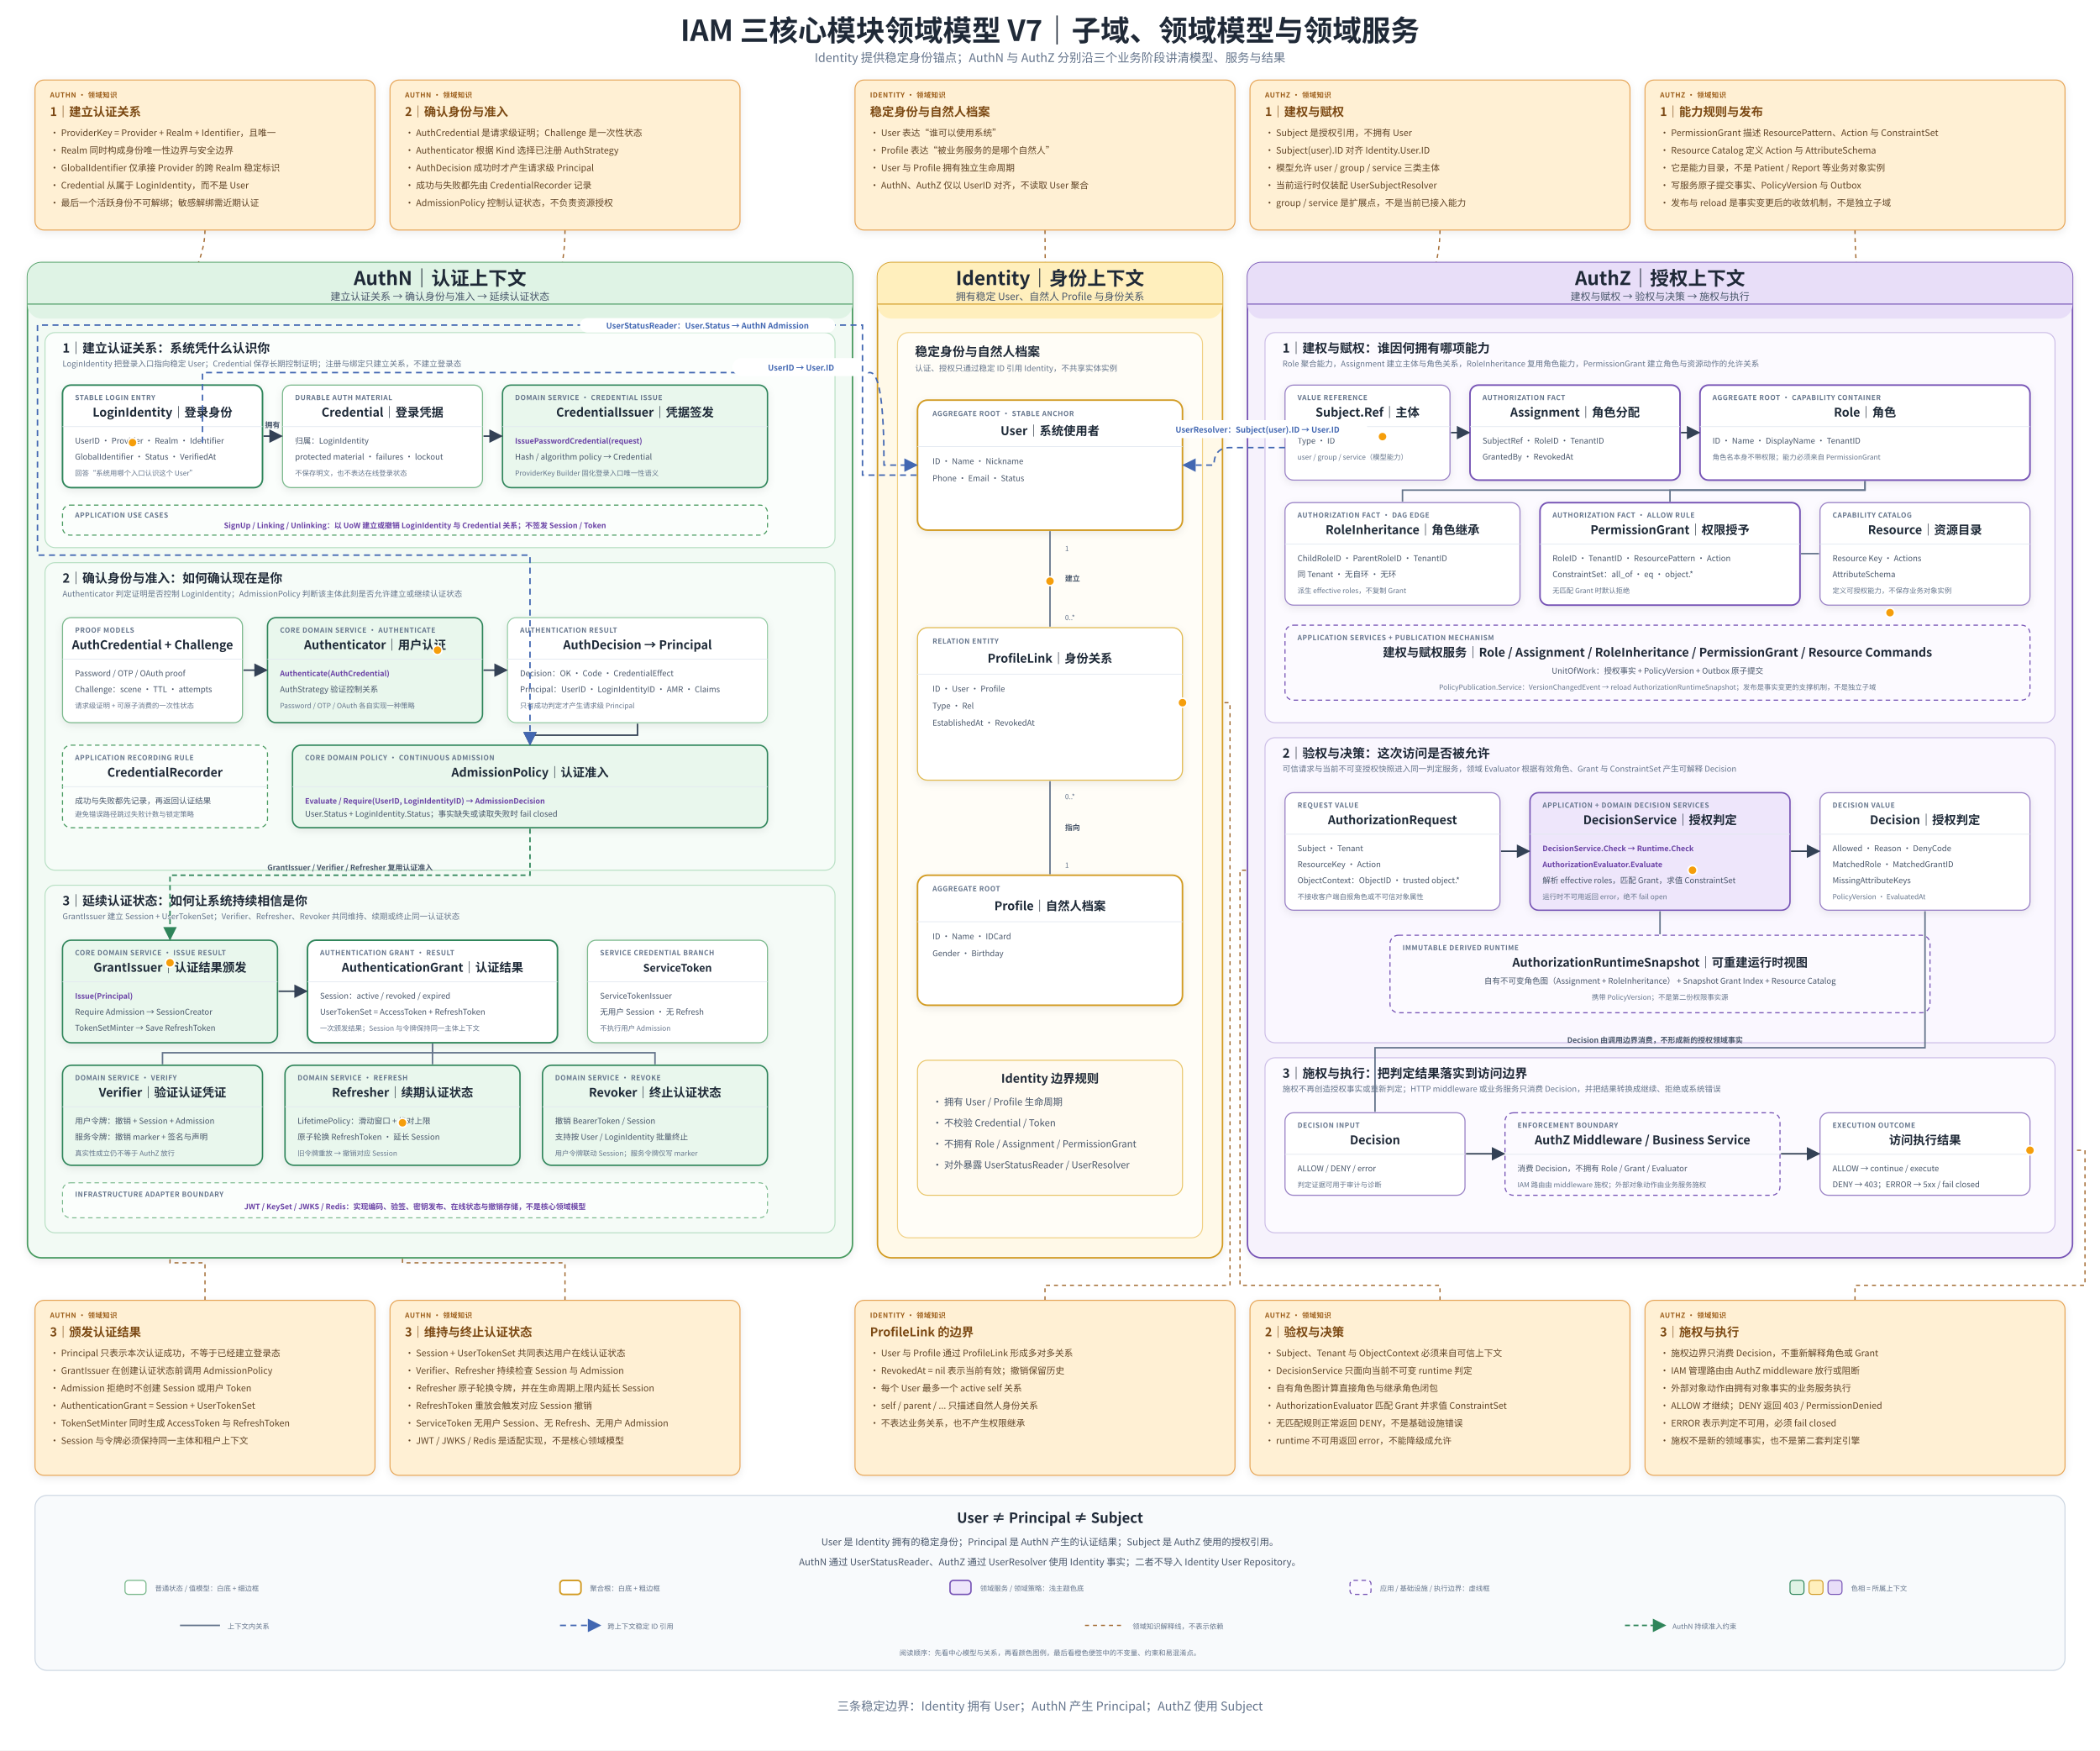
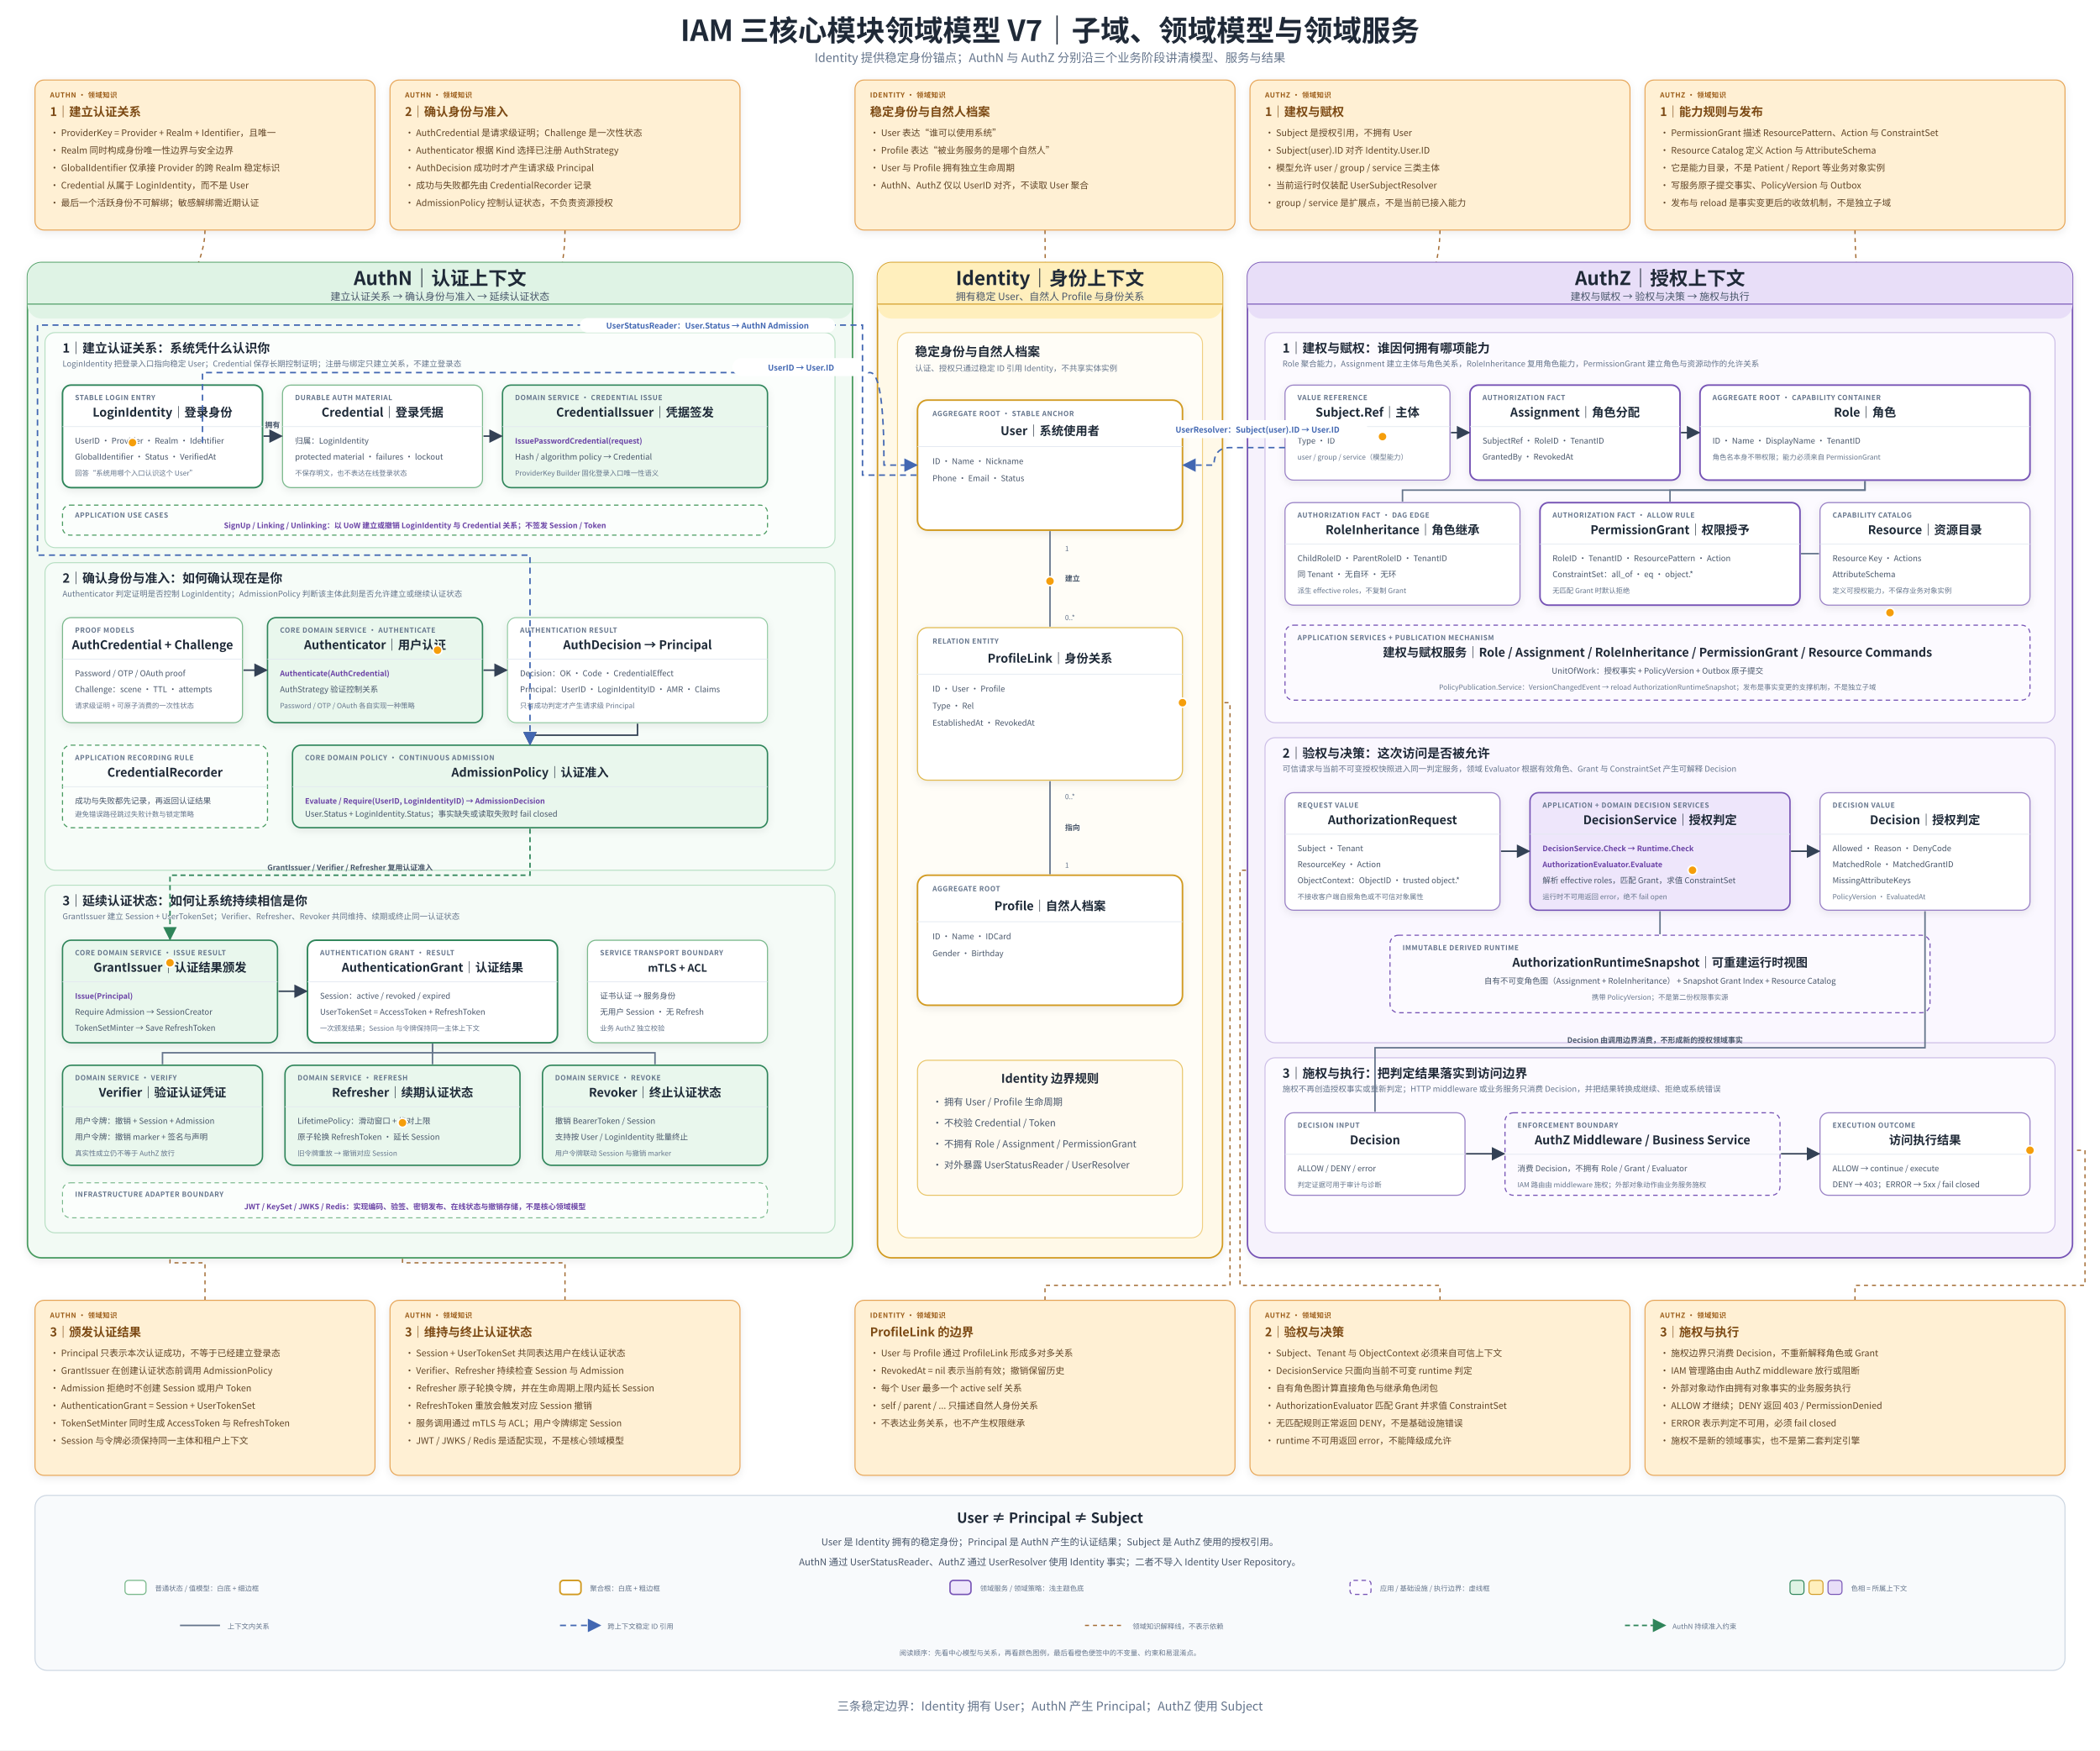
<svg xmlns="http://www.w3.org/2000/svg" width="4200" height="3500" viewBox="0 0 4200 3500" role="img" aria-labelledby="title desc">
  <defs>
    <filter id="shadow" x="-20%" y="-20%" width="140%" height="140%">
      <feDropShadow dx="0" dy="5" stdDeviation="8" flood-color="#0f172a" flood-opacity="0.08" />
    </filter>
    <marker id="arrow" viewBox="0 0 10 10" refX="9" refY="5" markerWidth="9" markerHeight="9" orient="auto-start-reverse">
      <path d="M0 0 L10 5 L0 10 Z" fill="#334155" />
    </marker>
    <marker id="arrowBlue" viewBox="0 0 10 10" refX="9" refY="5" markerWidth="9" markerHeight="9" orient="auto-start-reverse">
      <path d="M0 0 L10 5 L0 10 Z" fill="#4267b2" />
    </marker>
    <marker id="arrowGreen" viewBox="0 0 10 10" refX="9" refY="5" markerWidth="9" markerHeight="9" orient="auto-start-reverse">
      <path d="M0 0 L10 5 L0 10 Z" fill="#2f855a" />
    </marker>
    <marker id="arrowPurple" viewBox="0 0 10 10" refX="9" refY="5" markerWidth="9" markerHeight="9" orient="auto-start-reverse">
      <path d="M0 0 L10 5 L0 10 Z" fill="#7653b5" />
    </marker>
    <style>
      text { font-family: "PingFang SC", "Noto Sans CJK SC", "Microsoft YaHei", Arial, sans-serif; fill: #1f2937; }
      .title { font-size: 58px; font-weight: 700; }
      .subtitle { font-size: 24px; fill: #64748b; }
      .context-title { font-size: 38px; font-weight: 700; }
      .context-sub { font-size: 20px; fill: #475569; }
      .section-title { font-size: 25px; font-weight: 700; }
      .section-desc { font-size: 16px; fill: #64748b; }
      .stereotype { font-size: 14px; font-weight: 700; letter-spacing: 0.8px; fill: #64748b; }
      .model { font-size: 24px; font-weight: 700; }
      .field { font-size: 16px; fill: #475569; }
      .operation { font-size: 15px; font-weight: 600; fill: #6941a5; }
      .small { font-size: 14px; fill: #64748b; }
      .tip { font-size: 14px; font-weight: 600; fill: #475569; }
      .knowledge-title { font-size: 24px; font-weight: 700; fill: #7c4a12; }
      .knowledge-text { font-size: 18px; fill: #5f4325; }
      .knowledge-tag { font-size: 14px; font-weight: 700; letter-spacing: 0.8px; fill: #9a5b17; }
      .knowledge-line { fill: none; stroke: #a36b32; stroke-width: 2.5; stroke-dasharray: 8 8; }
      .knowledge-anchor { fill: #f59e0b; stroke: #ffffff; stroke-width: 3; }
      .relation { font-size: 15px; font-weight: 600; fill: #475569; }
      .relation-blue { font-size: 16px; font-weight: 600; fill: #4267b2; }
      .callout { font-size: 28px; font-weight: 700; }
      .note { font-size: 19px; fill: #475569; }
      .solid { fill: none; stroke: #334155; stroke-width: 3; marker-end: url(#arrow); }
      .association { fill: none; stroke: #64748b; stroke-width: 3; }
      .reference { fill: none; stroke: #4267b2; stroke-width: 3; stroke-dasharray: 12 9; marker-end: url(#arrowBlue); }
      .admission-link { fill: none; stroke: #2f855a; stroke-width: 3; stroke-dasharray: 10 7; marker-end: url(#arrowGreen); }
      .policy-link { fill: none; stroke: #7653b5; stroke-width: 3; marker-end: url(#arrowPurple); }
      .divider { stroke: #e2e8f0; stroke-width: 1.5; }
      /* V7 semantic model colors: hue=context, fill=model kind, weight=aggregate boundary */
      .authn-model { fill: #ffffff; stroke: #7bb98d; stroke-width: 2.2; }
      .authn-aggregate { fill: #ffffff; stroke: #2f855a; stroke-width: 3.2; }
      .authn-behavior { fill: #e9f7ed; stroke: #2f855a; stroke-width: 2.8; }
      .authn-result { fill: #ffffff; stroke: #91caa1; stroke-width: 2; }
      .authn-adapter { fill: #fbfefc; stroke: #7bb98d; stroke-width: 2; stroke-dasharray: 9 7; }
      .authn-boundary { fill: #fbfefc; stroke: #4a9b61; stroke-width: 2.2; stroke-dasharray: 9 7; }
      .compact-model { font-size: 21px; font-weight: 700; }
      .result-text { font-size: 17px; font-weight: 700; fill: #2f6f43; }
      .identity-model { fill: #ffffff; stroke: #e0b94f; stroke-width: 2.2; }
      .identity-aggregate { fill: #ffffff; stroke: #d29b23; stroke-width: 3.2; }
      .identity-behavior { fill: #fff3c8; stroke: #d29b23; stroke-width: 2.8; }
      .authz-model { fill: #ffffff; stroke: #9a82c6; stroke-width: 2.2; }
      .authz-aggregate { fill: #ffffff; stroke: #7653b5; stroke-width: 3.2; }
      .authz-behavior { fill: #eee6fb; stroke: #7653b5; stroke-width: 2.8; }
      .authz-boundary { fill: #fcfaff; stroke: #7653b5; stroke-width: 2.2; stroke-dasharray: 9 7; }
    </style>
  </defs>
  <rect width="4200" height="3500" fill="#ffffff" />
  <text x="2100" y="82" text-anchor="middle" class="title">IAM 三核心模块领域模型 V7｜子域、领域模型与领域服务</text>
  <text x="2100" y="124" text-anchor="middle" class="subtitle">Identity 提供稳定身份锚点；AuthN 与 AuthZ 分别沿三个业务阶段讲清模型、服务与结果</text>
  <path d="M410 460 C410 575 265 700 265 885" class="knowledge-line" />
  <path d="M1130 460 C1130 720 875 940 875 1300" class="knowledge-line" />
  <path d="M2090 460 C2090 620 2100 820 2100 1162" class="knowledge-line" />
  <path d="M2880 460 C2880 600 2765 720 2765 873" class="knowledge-line" />
  <path d="M3710 460 C3710 650 3780 860 3780 1225" class="knowledge-line" />
  <path d="M410 2600 V2525 H340 V1925" class="knowledge-line" />
  <path d="M1130 2600 V2525 H805 V2245" class="knowledge-line" />
  <path d="M2090 2600 V2570 H2460 V1405 H2365" class="knowledge-line" />
  <path d="M2880 2600 V2570 H2480 V1740 H3385" class="knowledge-line" />
  <path d="M3710 2600 V2570 H4170 V2300 H4060" class="knowledge-line" />
  <g transform="translate(0 350)">
    <rect x="55" y="175" width="1650" height="1990" rx="28" fill="#f2faf4" stroke="#4a9b61" stroke-width="3" filter="url(#shadow)" />
    <rect x="55" y="175" width="1650" height="112" rx="28" fill="#dff3e5" />
    <path d="M55 258 H1705" stroke="#4a9b61" stroke-width="2" />
    <text x="880" y="220" text-anchor="middle" class="context-title">AuthN｜认证上下文</text>
    <text x="880" y="250" text-anchor="middle" class="context-sub">建立认证关系 → 确认身份与准入 → 延续认证状态</text>
    <rect x="90" y="315" width="1580" height="430" rx="20" fill="#fbfefc" stroke="#b7dfc3" stroke-width="2" />
    <text x="125" y="355" class="section-title">1｜建立认证关系：系统凭什么认识你</text>
    <text x="125" y="383" class="section-desc">LoginIdentity 把登录入口指向稳定 User；Credential 保存长期控制证明；注册与绑定只建立关系，不建立登录态</text>
    <g filter="url(#shadow)">
      <rect x="125" y="420" width="400" height="205" rx="17" class="authn-aggregate" />
      <text x="150" y="450" class="stereotype">STABLE LOGIN ENTRY</text>
      <text x="325" y="483" text-anchor="middle" class="model">LoginIdentity｜登录身份</text>
      <line x1="125" y1="503" x2="525" y2="503" class="divider" />
      <text x="150" y="537" class="field">UserID · Provider · Realm · Identifier</text>
      <text x="150" y="569" class="field">GlobalIdentifier · Status · VerifiedAt</text>
      <text x="150" y="601" class="small">回答“系统用哪个入口认识这个 User”</text>
    </g>
    <g filter="url(#shadow)">
      <rect x="565" y="420" width="400" height="205" rx="17" class="authn-model" />
      <text x="590" y="450" class="stereotype">DURABLE AUTH MATERIAL</text>
      <text x="765" y="483" text-anchor="middle" class="model">Credential｜登录凭据</text>
      <line x1="565" y1="503" x2="965" y2="503" class="divider" />
      <text x="590" y="537" class="field">归属：LoginIdentity</text>
      <text x="590" y="569" class="field">protected material · failures · lockout</text>
      <text x="590" y="601" class="small">不保存明文，也不表达在线登录状态</text>
    </g>
    <g filter="url(#shadow)">
      <rect x="1005" y="420" width="530" height="205" rx="17" class="authn-behavior" />
      <text x="1030" y="450" class="stereotype">DOMAIN SERVICE · CREDENTIAL ISSUE</text>
      <text x="1270" y="483" text-anchor="middle" class="model">CredentialIssuer｜凭据签发</text>
      <line x1="1005" y1="503" x2="1535" y2="503" class="divider" />
      <text x="1030" y="537" class="operation">IssuePasswordCredential(request)</text>
      <text x="1030" y="569" class="field">Hash / algorithm policy → Credential</text>
      <text x="1030" y="601" class="small">ProviderKey Builder 固化登录入口唯一性语义</text>
    </g>
    <path d="M527 522 H563" class="solid" />
    <text x="545" y="505" text-anchor="middle" class="relation">拥有</text>
    <path d="M967 522 H1003" class="solid" />
    <rect x="125" y="660" width="1410" height="60" rx="15" class="authn-boundary" />
    <text x="150" y="685" class="stereotype">APPLICATION USE CASES</text>
    <text x="830" y="706" text-anchor="middle" class="operation">SignUp / Linking / Unlinking：以 UoW 建立或撤销 LoginIdentity 与 Credential 关系；不签发 Session / Token</text>
    <rect x="90" y="775" width="1580" height="615" rx="20" fill="#f6fcf8" stroke="#b7dfc3" stroke-width="2" />
    <text x="125" y="815" class="section-title">2｜确认身份与准入：如何确认现在是你</text>
    <text x="125" y="843" class="section-desc">Authenticator 判定证明是否控制 LoginIdentity；AdmissionPolicy 判断该主体此刻是否允许建立或继续认证状态</text>
    <g filter="url(#shadow)">
      <rect x="125" y="885" width="360" height="210" rx="17" class="authn-model" />
      <text x="150" y="915" class="stereotype">PROOF MODELS</text>
      <text x="305" y="948" text-anchor="middle" class="model">AuthCredential + Challenge</text>
      <line x1="125" y1="968" x2="485" y2="968" class="divider" />
      <text x="150" y="1002" class="field">Password / OTP / OAuth proof</text>
      <text x="150" y="1034" class="field">Challenge：scene · TTL · attempts</text>
      <text x="150" y="1066" class="small">请求级证明 + 可原子消费的一次性状态</text>
    </g>
    <g filter="url(#shadow)">
      <rect x="535" y="885" width="430" height="210" rx="17" class="authn-behavior" />
      <text x="560" y="915" class="stereotype">CORE DOMAIN SERVICE · AUTHENTICATE</text>
      <text x="750" y="948" text-anchor="middle" class="model">Authenticator｜用户认证</text>
      <line x1="535" y1="968" x2="965" y2="968" class="divider" />
      <text x="560" y="1002" class="operation">Authenticate(AuthCredential)</text>
      <text x="560" y="1034" class="field">AuthStrategy 验证控制关系</text>
      <text x="560" y="1066" class="small">Password / OTP / OAuth 各自实现一种策略</text>
    </g>
    <g filter="url(#shadow)">
      <rect x="1015" y="885" width="520" height="210" rx="17" class="authn-result" />
      <text x="1040" y="915" class="stereotype">AUTHENTICATION RESULT</text>
      <text x="1275" y="948" text-anchor="middle" class="model">AuthDecision → Principal</text>
      <line x1="1015" y1="968" x2="1535" y2="968" class="divider" />
      <text x="1040" y="1002" class="field">Decision：OK · Code · CredentialEffect</text>
      <text x="1040" y="1034" class="field">Principal：UserID · LoginIdentityID · AMR · Claims</text>
      <text x="1040" y="1066" class="small">只有成功判定才产生请求级 Principal</text>
    </g>
    <path d="M487 990 H533" class="solid" />
    <path d="M967 990 H1013" class="solid" />
    <rect x="125" y="1140" width="410" height="165" rx="17" class="authn-boundary" />
    <text x="150" y="1170" class="stereotype">APPLICATION RECORDING RULE</text>
    <text x="330" y="1203" text-anchor="middle" class="model">CredentialRecorder</text>
    <line x1="125" y1="1223" x2="535" y2="1223" class="divider" />
    <text x="150" y="1257" class="field">成功与失败都先记录，再返回认证结果</text>
    <text x="150" y="1283" class="small">避免错误路径跳过失败计数与锁定策略</text>
    <g filter="url(#shadow)">
      <rect x="585" y="1140" width="950" height="165" rx="17" class="authn-behavior" />
      <text x="610" y="1170" class="stereotype">CORE DOMAIN POLICY · CONTINUOUS ADMISSION</text>
      <text x="1060" y="1203" text-anchor="middle" class="model">AdmissionPolicy｜认证准入</text>
      <line x1="585" y1="1223" x2="1535" y2="1223" class="divider" />
      <text x="610" y="1257" class="operation">Evaluate / Require(UserID, LoginIdentityID) → AdmissionDecision</text>
      <text x="610" y="1283" class="field">User.Status + LoginIdentity.Status；事实缺失或读取失败时 fail closed</text>
    </g>
    <path d="M1275 1097 V1120 H1060 V1138" class="solid" />
    <rect x="90" y="1420" width="1580" height="695" rx="20" fill="#f5fbf7" stroke="#b7dfc3" stroke-width="2" />
    <text x="125" y="1460" class="section-title">3｜延续认证状态：如何让系统持续相信是你</text>
    <text x="125" y="1488" class="section-desc">GrantIssuer 建立 Session + UserTokenSet；Verifier、Refresher、Revoker 共同维持、续期或终止同一认证状态</text>
    <g filter="url(#shadow)">
      <rect x="125" y="1530" width="430" height="205" rx="17" class="authn-behavior" />
      <text x="150" y="1560" class="stereotype">CORE DOMAIN SERVICE · ISSUE RESULT</text>
      <text x="340" y="1593" text-anchor="middle" class="model">GrantIssuer｜认证结果颁发</text>
      <line x1="125" y1="1613" x2="555" y2="1613" class="divider" />
      <text x="150" y="1647" class="operation">Issue(Principal)</text>
      <text x="150" y="1679" class="field">Require Admission → SessionCreator</text>
      <text x="150" y="1711" class="field">TokenSetMinter → Save RefreshToken</text>
    </g>
    <g filter="url(#shadow)">
      <rect x="615" y="1530" width="500" height="205" rx="17" class="authn-aggregate" />
      <text x="640" y="1560" class="stereotype">AUTHENTICATION GRANT · RESULT</text>
      <text x="865" y="1593" text-anchor="middle" class="model">AuthenticationGrant｜认证结果</text>
      <line x1="615" y1="1613" x2="1115" y2="1613" class="divider" />
      <text x="640" y="1647" class="field">Session：active / revoked / expired</text>
      <text x="640" y="1679" class="field">UserTokenSet = AccessToken + RefreshToken</text>
      <text x="640" y="1711" class="small">一次颁发结果；Session 与令牌保持同一主体上下文</text>
    </g>
    <g filter="url(#shadow)">
      <rect x="1175" y="1530" width="360" height="205" rx="17" class="authn-model" />
-       <text x="1200" y="1560" class="stereotype">SERVICE CREDENTIAL BRANCH</text>
-       <text x="1355" y="1593" text-anchor="middle" class="compact-model">ServiceToken</text>
+       <text x="1200" y="1560" class="stereotype">SERVICE TRANSPORT BOUNDARY</text>
+       <text x="1355" y="1593" text-anchor="middle" class="compact-model">mTLS + ACL</text>
      <line x1="1175" y1="1613" x2="1535" y2="1613" class="divider" />
-       <text x="1200" y="1647" class="field">ServiceTokenIssuer</text>
+       <text x="1200" y="1647" class="field">证书认证 → 服务身份</text>
      <text x="1200" y="1679" class="field">无用户 Session · 无 Refresh</text>
-       <text x="1200" y="1711" class="small">不执行用户 Admission</text>
+       <text x="1200" y="1711" class="small">业务 AuthZ 独立校验</text>
    </g>
    <path d="M557 1632 H613" class="solid" />
    <path d="M1060 1307 V1400 H340 V1528" class="admission-link" />
    <text x="700" y="1390" text-anchor="middle" class="relation">GrantIssuer / Verifier / Refresher 复用认证准入</text>
    <g filter="url(#shadow)">
      <rect x="125" y="1780" width="400" height="200" rx="18" class="authn-behavior" />
      <text x="150" y="1810" class="stereotype">DOMAIN SERVICE · VERIFY</text>
      <text x="325" y="1843" text-anchor="middle" class="model">Verifier｜验证认证凭证</text>
      <line x1="125" y1="1863" x2="525" y2="1863" class="divider" />
      <text x="150" y="1897" class="field">用户令牌：撤销 + Session + Admission</text>
-       <text x="150" y="1929" class="field">服务令牌：撤销 marker + 签名与声明</text>
+       <text x="150" y="1929" class="field">用户令牌：撤销 marker + 签名与声明</text>
      <text x="150" y="1961" class="small">真实性成立仍不等于 AuthZ 放行</text>
    </g>
    <g filter="url(#shadow)">
      <rect x="570" y="1780" width="470" height="200" rx="18" class="authn-behavior" />
      <text x="595" y="1810" class="stereotype">DOMAIN SERVICE · REFRESH</text>
      <text x="805" y="1843" text-anchor="middle" class="model">Refresher｜续期认证状态</text>
      <line x1="570" y1="1863" x2="1040" y2="1863" class="divider" />
      <text x="595" y="1897" class="field">LifetimePolicy：滑动窗口 + 绝对上限</text>
      <text x="595" y="1929" class="field">原子轮换 RefreshToken · 延长 Session</text>
      <text x="595" y="1961" class="small">旧令牌重放 → 撤销对应 Session</text>
    </g>
    <g filter="url(#shadow)">
      <rect x="1085" y="1780" width="450" height="200" rx="18" class="authn-behavior" />
      <text x="1110" y="1810" class="stereotype">DOMAIN SERVICE · REVOKE</text>
      <text x="1310" y="1843" text-anchor="middle" class="model">Revoker｜终止认证状态</text>
      <line x1="1085" y1="1863" x2="1535" y2="1863" class="divider" />
      <text x="1110" y="1897" class="field">撤销 BearerToken / Session</text>
      <text x="1110" y="1929" class="field">支持按 User / LoginIdentity 批量终止</text>
-       <text x="1110" y="1961" class="small">用户令牌联动 Session；服务令牌仅写 marker</text>
+       <text x="1110" y="1961" class="small">用户令牌联动 Session 与撤销 marker</text>
    </g>
    <path d="M865 1737 V1755 H325 V1778" class="association" />
    <path d="M865 1737 V1778" class="association" />
    <path d="M865 1755 H1310 V1778" class="association" />
    <rect x="125" y="2015" width="1410" height="70" rx="16" class="authn-adapter" />
    <text x="150" y="2043" class="stereotype">INFRASTRUCTURE ADAPTER BOUNDARY</text>
    <text x="830" y="2068" text-anchor="middle" class="operation">JWT / KeySet / JWKS / Redis：实现编码、验签、密钥发布、在线状态与撤销存储，不是核心领域模型</text>
    <rect x="1755" y="175" width="690" height="1990" rx="28" fill="#fff9e8" stroke="#d29b23" stroke-width="3" filter="url(#shadow)" />
    <rect x="1755" y="175" width="690" height="112" rx="28" fill="#ffefbd" />
    <path d="M1755 258 H2445" stroke="#d29b23" stroke-width="2" />
    <text x="2100" y="220" text-anchor="middle" class="context-title">Identity｜身份上下文</text>
    <text x="2100" y="250" text-anchor="middle" class="context-sub">拥有稳定 User、自然人 Profile 与身份关系</text>
    <rect x="1795" y="315" width="610" height="1810" rx="22" fill="#fffdf7" stroke="#f0cf82" stroke-width="2" />
    <text x="1830" y="362" class="section-title">稳定身份与自然人档案</text>
    <text x="1830" y="392" class="section-desc">认证、授权只通过稳定 ID 引用 Identity，不共享实体实例</text>
    <g filter="url(#shadow)">
      <rect x="1835" y="450" width="530" height="260" rx="20" class="identity-aggregate" />
      <text x="1865" y="482" class="stereotype">AGGREGATE ROOT · STABLE ANCHOR</text>
      <text x="2100" y="520" text-anchor="middle" class="model">User｜系统使用者</text>
      <line x1="1835" y1="543" x2="2365" y2="543" class="divider" />
      <text x="1865" y="578" class="field">ID · Name · Nickname</text>
      <text x="1865" y="612" class="field">Phone · Email · Status</text>
    </g>
    <g filter="url(#shadow)">
      <rect x="1835" y="905" width="530" height="305" rx="20" class="identity-model" />
      <text x="1865" y="937" class="stereotype">RELATION ENTITY</text>
      <text x="2100" y="975" text-anchor="middle" class="model">ProfileLink｜身份关系</text>
      <line x1="1835" y1="998" x2="2365" y2="998" class="divider" />
      <text x="1865" y="1033" class="field">ID · User · Profile</text>
      <text x="1865" y="1067" class="field">Type · Rel</text>
      <text x="1865" y="1101" class="field">EstablishedAt · RevokedAt</text>
    </g>
    <g filter="url(#shadow)">
      <rect x="1835" y="1400" width="530" height="260" rx="20" class="identity-aggregate" />
      <text x="1865" y="1432" class="stereotype">AGGREGATE ROOT</text>
      <text x="2100" y="1470" text-anchor="middle" class="model">Profile｜自然人档案</text>
      <line x1="1835" y1="1493" x2="2365" y2="1493" class="divider" />
      <text x="1865" y="1528" class="field">ID · Name · IDCard</text>
      <text x="1865" y="1562" class="field">Gender · Birthday</text>
    </g>
    <path d="M2100 712 V903" class="association" />
    <text x="2130" y="752" class="small">1</text>
    <text x="2130" y="812" class="relation">建立</text>
    <text x="2130" y="890" class="small">0..*</text>
    <path d="M2100 1212 V1398" class="association" />
    <text x="2130" y="1248" class="small">0..*</text>
    <text x="2130" y="1310" class="relation">指向</text>
    <text x="2130" y="1385" class="small">1</text>
    <rect x="1835" y="1770" width="530" height="270" rx="20" fill="#fffaf0" stroke="#e8c465" stroke-width="2" />
    <text x="2100" y="1815" text-anchor="middle" class="model">Identity 边界规则</text>
    <text x="1865" y="1860" class="note">• 拥有 User / Profile 生命周期</text>
    <text x="1865" y="1902" class="note">• 不校验 Credential / Token</text>
    <text x="1865" y="1944" class="note">• 不拥有 Role / Assignment / PermissionGrant</text>
    <text x="1865" y="1986" class="note">• 对外暴露 UserStatusReader / UserResolver</text>
    <rect x="2495" y="175" width="1650" height="1990" rx="28" fill="#f6f2fc" stroke="#7653b5" stroke-width="3" filter="url(#shadow)" />
    <rect x="2495" y="175" width="1650" height="112" rx="28" fill="#e8def8" />
    <path d="M2495 258 H4145" stroke="#7653b5" stroke-width="2" />
    <text x="3320" y="220" text-anchor="middle" class="context-title">AuthZ｜授权上下文</text>
    <text x="3320" y="250" text-anchor="middle" class="context-sub">建权与赋权 → 验权与决策 → 施权与执行</text>
    <rect x="2530" y="315" width="1580" height="780" rx="20" fill="#fcfaff" stroke="#cbbce6" stroke-width="2" />
    <text x="2565" y="355" class="section-title">1｜建权与赋权：谁因何拥有哪项能力</text>
    <text x="2565" y="383" class="section-desc">Role 聚合能力，Assignment 建立主体与角色关系，RoleInheritance 复用角色能力，PermissionGrant 建立角色与资源动作的允许关系</text>
    <g filter="url(#shadow)">
      <rect x="2570" y="420" width="330" height="190" rx="17" class="authz-model" />
      <text x="2595" y="450" class="stereotype">VALUE REFERENCE</text>
      <text x="2735" y="483" text-anchor="middle" class="model">Subject.Ref｜主体</text>
      <line x1="2570" y1="503" x2="2900" y2="503" class="divider" />
      <text x="2595" y="537" class="field">Type · ID</text>
      <text x="2595" y="569" class="small">user / group / service（模型能力）</text>
    </g>
    <g filter="url(#shadow)">
      <rect x="2940" y="420" width="420" height="190" rx="17" class="authz-aggregate" />
      <text x="2965" y="450" class="stereotype">AUTHORIZATION FACT</text>
      <text x="3150" y="483" text-anchor="middle" class="model">Assignment｜角色分配</text>
      <line x1="2940" y1="503" x2="3360" y2="503" class="divider" />
      <text x="2965" y="537" class="field">SubjectRef · RoleID · TenantID</text>
      <text x="2965" y="569" class="field">GrantedBy · RevokedAt</text>
    </g>
    <g filter="url(#shadow)">
      <rect x="3400" y="420" width="660" height="190" rx="17" class="authz-aggregate" />
      <text x="3425" y="450" class="stereotype">AGGREGATE ROOT · CAPABILITY CONTAINER</text>
      <text x="3730" y="483" text-anchor="middle" class="model">Role｜角色</text>
      <line x1="3400" y1="503" x2="4060" y2="503" class="divider" />
      <text x="3425" y="537" class="field">ID · Name · DisplayName · TenantID</text>
      <text x="3425" y="569" class="small">角色名本身不带权限；能力必须来自 PermissionGrant</text>
    </g>
    <path d="M2902 515 H2938" class="solid" />
    <path d="M3362 515 H3398" class="solid" />
    <g filter="url(#shadow)">
      <rect x="2570" y="655" width="470" height="205" rx="17" class="authz-model" />
      <text x="2595" y="685" class="stereotype">AUTHORIZATION FACT · DAG EDGE</text>
      <text x="2805" y="718" text-anchor="middle" class="model">RoleInheritance｜角色继承</text>
      <line x1="2570" y1="738" x2="3040" y2="738" class="divider" />
      <text x="2595" y="772" class="field">ChildRoleID · ParentRoleID · TenantID</text>
      <text x="2595" y="804" class="field">同 Tenant · 无自环 · 无环</text>
      <text x="2595" y="836" class="small">派生 effective roles，不复制 Grant</text>
    </g>
    <g filter="url(#shadow)">
      <rect x="3080" y="655" width="520" height="205" rx="17" class="authz-aggregate" />
      <text x="3105" y="685" class="stereotype">AUTHORIZATION FACT · ALLOW RULE</text>
      <text x="3340" y="718" text-anchor="middle" class="model">PermissionGrant｜权限授予</text>
      <line x1="3080" y1="738" x2="3600" y2="738" class="divider" />
      <text x="3105" y="772" class="field">RoleID · TenantID · ResourcePattern · Action</text>
      <text x="3105" y="804" class="field">ConstraintSet：all_of · eq · object.*</text>
      <text x="3105" y="836" class="small">无匹配 Grant 时默认拒绝</text>
    </g>
    <g filter="url(#shadow)">
      <rect x="3640" y="655" width="420" height="205" rx="17" class="authz-model" />
      <text x="3665" y="685" class="stereotype">CAPABILITY CATALOG</text>
      <text x="3850" y="718" text-anchor="middle" class="model">Resource｜资源目录</text>
      <line x1="3640" y1="738" x2="4060" y2="738" class="divider" />
      <text x="3665" y="772" class="field">Resource Key · Actions</text>
      <text x="3665" y="804" class="field">AttributeSchema</text>
      <text x="3665" y="836" class="small">定义可授权能力，不保存业务对象实例</text>
    </g>
    <path d="M3730 612 V630 H2805 V653" class="association" />
    <path d="M3730 612 V630 H3340 V653" class="association" />
    <path d="M3602 757 H3638" class="association" />
    <rect x="2570" y="900" width="1490" height="150" rx="17" class="authz-boundary" />
    <text x="2595" y="930" class="stereotype">APPLICATION SERVICES + PUBLICATION MECHANISM</text>
    <text x="3315" y="963" text-anchor="middle" class="model">建权与赋权服务｜Role / Assignment / RoleInheritance / PermissionGrant / Resource Commands</text>
    <text x="3315" y="997" text-anchor="middle" class="field">UnitOfWork：授权事实 + PolicyVersion + Outbox 原子提交</text>
    <text x="3315" y="1029" text-anchor="middle" class="small">PolicyPublication.Service：VersionChangedEvent → reload AuthorizationRuntimeSnapshot；发布是事实变更的支撑机制，不是独立子域</text>
    <rect x="2530" y="1125" width="1580" height="610" rx="20" fill="#faf7ff" stroke="#cbbce6" stroke-width="2" />
    <text x="2565" y="1165" class="section-title">2｜验权与决策：这次访问是否被允许</text>
    <text x="2565" y="1193" class="section-desc">可信请求与当前不可变授权快照进入同一判定服务，领域 Evaluator 根据有效角色、Grant 与 ConstraintSet 产生可解释 Decision</text>
    <g filter="url(#shadow)">
      <rect x="2570" y="1235" width="430" height="235" rx="17" class="authz-model" />
      <text x="2595" y="1265" class="stereotype">REQUEST VALUE</text>
      <text x="2785" y="1298" text-anchor="middle" class="model">AuthorizationRequest</text>
      <line x1="2570" y1="1318" x2="3000" y2="1318" class="divider" />
      <text x="2595" y="1352" class="field">Subject · Tenant</text>
      <text x="2595" y="1384" class="field">ResourceKey · Action</text>
      <text x="2595" y="1416" class="field">ObjectContext：ObjectID · trusted object.*</text>
      <text x="2595" y="1448" class="small">不接收客户端自报角色或不可信对象属性</text>
    </g>
    <g filter="url(#shadow)">
      <rect x="3060" y="1235" width="520" height="235" rx="17" class="authz-behavior" />
      <text x="3085" y="1265" class="stereotype">APPLICATION + DOMAIN DECISION SERVICES</text>
      <text x="3320" y="1298" text-anchor="middle" class="model">DecisionService｜授权判定</text>
      <line x1="3060" y1="1318" x2="3580" y2="1318" class="divider" />
      <text x="3085" y="1352" class="operation">DecisionService.Check → Runtime.Check</text>
      <text x="3085" y="1384" class="operation">AuthorizationEvaluator.Evaluate</text>
      <text x="3085" y="1416" class="field">解析 effective roles，匹配 Grant，求值 ConstraintSet</text>
      <text x="3085" y="1448" class="small">运行时不可用返回 error，绝不 fail open</text>
    </g>
    <g filter="url(#shadow)">
      <rect x="3640" y="1235" width="420" height="235" rx="17" class="authz-model" />
      <text x="3665" y="1265" class="stereotype">DECISION VALUE</text>
      <text x="3850" y="1298" text-anchor="middle" class="model">Decision｜授权判定</text>
      <line x1="3640" y1="1318" x2="4060" y2="1318" class="divider" />
      <text x="3665" y="1352" class="field">Allowed · Reason · DenyCode</text>
      <text x="3665" y="1384" class="field">MatchedRole · MatchedGrantID</text>
      <text x="3665" y="1416" class="field">MissingAttributeKeys</text>
      <text x="3665" y="1448" class="small">PolicyVersion · EvaluatedAt</text>
    </g>
    <path d="M3002 1352 H3058" class="solid" />
    <path d="M3582 1352 H3638" class="solid" />
    <rect x="2780" y="1520" width="1080" height="155" rx="17" class="authz-boundary" />
    <text x="2805" y="1550" class="stereotype">IMMUTABLE DERIVED RUNTIME</text>
    <text x="3320" y="1583" text-anchor="middle" class="model">AuthorizationRuntimeSnapshot｜可重建运行时视图</text>
    <text x="3320" y="1617" text-anchor="middle" class="field">自有不可变角色图（Assignment + RoleInheritance） + Snapshot Grant Index + Resource Catalog</text>
    <text x="3320" y="1649" text-anchor="middle" class="small">携带 PolicyVersion；不是第二份权限事实源</text>
    <path d="M3320 1518 V1472" class="association" />
    <rect x="2530" y="1765" width="1580" height="350" rx="20" fill="#fcfaff" stroke="#cbbce6" stroke-width="2" />
    <text x="2565" y="1805" class="section-title">3｜施权与执行：把判定结果落实到访问边界</text>
    <text x="2565" y="1833" class="section-desc">施权不再创造授权事实或重新判定；HTTP middleware 或业务服务只消费 Decision，并把结果转换成继续、拒绝或系统错误</text>
    <rect x="2570" y="1875" width="360" height="165" rx="17" class="authz-model" />
    <text x="2595" y="1905" class="stereotype">DECISION INPUT</text>
    <text x="2750" y="1938" text-anchor="middle" class="model">Decision</text>
    <line x1="2570" y1="1958" x2="2930" y2="1958" class="divider" />
    <text x="2595" y="1992" class="field">ALLOW / DENY / error</text>
    <text x="2595" y="2024" class="small">判定证据可用于审计与诊断</text>
    <rect x="3010" y="1875" width="550" height="165" rx="17" class="authz-boundary" />
    <text x="3035" y="1905" class="stereotype">ENFORCEMENT BOUNDARY</text>
    <text x="3285" y="1938" text-anchor="middle" class="model">AuthZ Middleware / Business Service</text>
    <line x1="3010" y1="1958" x2="3560" y2="1958" class="divider" />
    <text x="3035" y="1992" class="field">消费 Decision，不拥有 Role / Grant / Evaluator</text>
    <text x="3035" y="2024" class="small">IAM 路由由 middleware 施权；外部对象动作由业务服务施权</text>
    <rect x="3640" y="1875" width="420" height="165" rx="17" class="authz-model" />
    <text x="3665" y="1905" class="stereotype">EXECUTION OUTCOME</text>
    <text x="3850" y="1938" text-anchor="middle" class="model">访问执行结果</text>
    <line x1="3640" y1="1958" x2="4060" y2="1958" class="divider" />
    <text x="3665" y="1992" class="field">ALLOW → continue / execute</text>
    <text x="3665" y="2024" class="field">DENY → 403；ERROR → 5xx / fail closed</text>
    <path d="M2932 1957 H3008" class="solid" />
    <path d="M3562 1957 H3638" class="solid" />
    <path d="M3850 1472 V1745 H2750 V1873" class="association" />
    <text x="3310" y="1735" text-anchor="middle" class="relation">Decision 由调用边界消费，不形成新的授权领域事实</text>
    <path d="M405 535 V395 H1740 Q1768 395 1768 580 H1833" class="reference" />
    <rect x="1465" y="366" width="275" height="36" rx="18" fill="#ffffff" />
    <text x="1602" y="391" text-anchor="middle" class="relation-blue">UserID → User.ID</text>
    <path d="M2570 545 H2460 Q2428 545 2428 580 H2367" class="reference" />
    <rect x="2295" y="490" width="440" height="36" rx="18" fill="#ffffff" />
    <text x="2515" y="515" text-anchor="middle" class="relation-blue">UserResolver：Subject(user).ID → User.ID</text>
    <path d="M1833 600 H1725 V300 H75 V760 H1060 V1138" class="reference" />
    <rect x="1160" y="286" width="510" height="29" rx="15" fill="#ffffff" />
    <text x="1415" y="307" text-anchor="middle" class="relation-blue">UserStatusReader：User.Status → AuthN Admission</text>
  </g>
  <circle cx="265" cy="885" r="9" class="knowledge-anchor" />
  <circle cx="875" cy="1300" r="9" class="knowledge-anchor" />
  <circle cx="2100" cy="1162" r="9" class="knowledge-anchor" />
  <circle cx="2765" cy="873" r="9" class="knowledge-anchor" />
  <circle cx="3780" cy="1225" r="9" class="knowledge-anchor" />
  <circle cx="340" cy="1925" r="9" class="knowledge-anchor" />
  <circle cx="805" cy="2245" r="9" class="knowledge-anchor" />
  <circle cx="2365" cy="1405" r="9" class="knowledge-anchor" />
  <circle cx="3385" cy="1740" r="9" class="knowledge-anchor" />
  <circle cx="4060" cy="2300" r="9" class="knowledge-anchor" />
  <g filter="url(#shadow)">
    <rect x="70" y="160" width="680" height="300" rx="18" fill="#fff0d4" stroke="#e5a354" stroke-width="2" />
    <text x="100" y="195" class="knowledge-tag">AUTHN · 领域知识</text>
    <text x="100" y="232" class="knowledge-title">1｜建立认证关系</text>
    <text x="100" y="272" class="knowledge-text">• ProviderKey = Provider + Realm + Identifier，且唯一</text>
    <text x="100" y="307" class="knowledge-text">• Realm 同时构成身份唯一性边界与安全边界</text>
    <text x="100" y="342" class="knowledge-text">• GlobalIdentifier 仅承接 Provider 的跨 Realm 稳定标识</text>
    <text x="100" y="377" class="knowledge-text">• Credential 从属于 LoginIdentity，而不是 User</text>
    <text x="100" y="412" class="knowledge-text">• 最后一个活跃身份不可解绑；敏感解绑需近期认证</text>
  </g>
  <g filter="url(#shadow)">
    <rect x="780" y="160" width="700" height="300" rx="18" fill="#fff0d4" stroke="#e5a354" stroke-width="2" />
    <text x="810" y="195" class="knowledge-tag">AUTHN · 领域知识</text>
    <text x="810" y="232" class="knowledge-title">2｜确认身份与准入</text>
    <text x="810" y="272" class="knowledge-text">• AuthCredential 是请求级证明；Challenge 是一次性状态</text>
    <text x="810" y="307" class="knowledge-text">• Authenticator 根据 Kind 选择已注册 AuthStrategy</text>
    <text x="810" y="342" class="knowledge-text">• AuthDecision 成功时才产生请求级 Principal</text>
    <text x="810" y="377" class="knowledge-text">• 成功与失败都先由 CredentialRecorder 记录</text>
    <text x="810" y="412" class="knowledge-text">• AdmissionPolicy 控制认证状态，不负责资源授权</text>
  </g>
  <g filter="url(#shadow)">
    <rect x="1710" y="160" width="760" height="300" rx="18" fill="#fff0d4" stroke="#e5a354" stroke-width="2" />
    <text x="1740" y="195" class="knowledge-tag">IDENTITY · 领域知识</text>
    <text x="1740" y="232" class="knowledge-title">稳定身份与自然人档案</text>
    <text x="1740" y="272" class="knowledge-text">• User 表达“谁可以使用系统”</text>
    <text x="1740" y="307" class="knowledge-text">• Profile 表达“被业务服务的是哪个自然人”</text>
    <text x="1740" y="342" class="knowledge-text">• User 与 Profile 拥有独立生命周期</text>
    <text x="1740" y="377" class="knowledge-text">• AuthN、AuthZ 仅以 UserID 对齐，不读取 User 聚合</text>
  </g>
  <g filter="url(#shadow)">
    <rect x="2500" y="160" width="760" height="300" rx="18" fill="#fff0d4" stroke="#e5a354" stroke-width="2" />
    <text x="2530" y="195" class="knowledge-tag">AUTHZ · 领域知识</text>
    <text x="2530" y="232" class="knowledge-title">1｜建权与赋权</text>
    <text x="2530" y="272" class="knowledge-text">• Subject 是授权引用，不拥有 User</text>
    <text x="2530" y="307" class="knowledge-text">• Subject(user).ID 对齐 Identity.User.ID</text>
    <text x="2530" y="342" class="knowledge-text">• 模型允许 user / group / service 三类主体</text>
    <text x="2530" y="377" class="knowledge-text">• 当前运行时仅装配 UserSubjectResolver</text>
    <text x="2530" y="412" class="knowledge-text">• group / service 是扩展点，不是当前已接入能力</text>
  </g>
  <g filter="url(#shadow)">
    <rect x="3290" y="160" width="840" height="300" rx="18" fill="#fff0d4" stroke="#e5a354" stroke-width="2" />
    <text x="3320" y="195" class="knowledge-tag">AUTHZ · 领域知识</text>
    <text x="3320" y="232" class="knowledge-title">1｜能力规则与发布</text>
    <text x="3320" y="272" class="knowledge-text">• PermissionGrant 描述 ResourcePattern、Action 与 ConstraintSet</text>
    <text x="3320" y="307" class="knowledge-text">• Resource Catalog 定义 Action 与 AttributeSchema</text>
    <text x="3320" y="342" class="knowledge-text">• 它是能力目录，不是 Patient / Report 等业务对象实例</text>
    <text x="3320" y="377" class="knowledge-text">• 写服务原子提交事实、PolicyVersion 与 Outbox</text>
    <text x="3320" y="412" class="knowledge-text">• 发布与 reload 是事实变更后的收敛机制，不是独立子域</text>
  </g>
  <g filter="url(#shadow)">
    <rect x="70" y="2600" width="680" height="350" rx="18" fill="#fff0d4" stroke="#e5a354" stroke-width="2" />
    <text x="100" y="2635" class="knowledge-tag">AUTHN · 领域知识</text>
    <text x="100" y="2672" class="knowledge-title">3｜颁发认证结果</text>
    <text x="100" y="2712" class="knowledge-text">• Principal 只表示本次认证成功，不等于已经建立登录态</text>
    <text x="100" y="2747" class="knowledge-text">• GrantIssuer 在创建认证状态前调用 AdmissionPolicy</text>
    <text x="100" y="2782" class="knowledge-text">• Admission 拒绝时不创建 Session 或用户 Token</text>
    <text x="100" y="2817" class="knowledge-text">• AuthenticationGrant = Session + UserTokenSet</text>
    <text x="100" y="2852" class="knowledge-text">• TokenSetMinter 同时生成 AccessToken 与 RefreshToken</text>
    <text x="100" y="2887" class="knowledge-text">• Session 与令牌必须保持同一主体和租户上下文</text>
  </g>
  <g filter="url(#shadow)">
    <rect x="780" y="2600" width="700" height="350" rx="18" fill="#fff0d4" stroke="#e5a354" stroke-width="2" />
    <text x="810" y="2635" class="knowledge-tag">AUTHN · 领域知识</text>
    <text x="810" y="2672" class="knowledge-title">3｜维持与终止认证状态</text>
    <text x="810" y="2712" class="knowledge-text">• Session + UserTokenSet 共同表达用户在线认证状态</text>
    <text x="810" y="2747" class="knowledge-text">• Verifier、Refresher 持续检查 Session 与 Admission</text>
    <text x="810" y="2782" class="knowledge-text">• Refresher 原子轮换令牌，并在生命周期上限内延长 Session</text>
    <text x="810" y="2817" class="knowledge-text">• RefreshToken 重放会触发对应 Session 撤销</text>
-     <text x="810" y="2852" class="knowledge-text">• ServiceToken 无用户 Session、无 Refresh、无用户 Admission</text>
+     <text x="810" y="2852" class="knowledge-text">• 服务调用通过 mTLS 与 ACL；用户令牌绑定 Session</text>
    <text x="810" y="2887" class="knowledge-text">• JWT / JWKS / Redis 是适配实现，不是核心领域模型</text>
  </g>
  <g filter="url(#shadow)">
    <rect x="1710" y="2600" width="760" height="350" rx="18" fill="#fff0d4" stroke="#e5a354" stroke-width="2" />
    <text x="1740" y="2635" class="knowledge-tag">IDENTITY · 领域知识</text>
    <text x="1740" y="2672" class="knowledge-title">ProfileLink 的边界</text>
    <text x="1740" y="2712" class="knowledge-text">• User 与 Profile 通过 ProfileLink 形成多对多关系</text>
    <text x="1740" y="2747" class="knowledge-text">• RevokedAt = nil 表示当前有效；撤销保留历史</text>
    <text x="1740" y="2782" class="knowledge-text">• 每个 User 最多一个 active self 关系</text>
    <text x="1740" y="2817" class="knowledge-text">• self / parent / ... 只描述自然人身份关系</text>
    <text x="1740" y="2852" class="knowledge-text">• 不表达业务关系，也不产生权限继承</text>
  </g>
  <g filter="url(#shadow)">
    <rect x="2500" y="2600" width="760" height="350" rx="18" fill="#fff0d4" stroke="#e5a354" stroke-width="2" />
    <text x="2530" y="2635" class="knowledge-tag">AUTHZ · 领域知识</text>
    <text x="2530" y="2672" class="knowledge-title">2｜验权与决策</text>
    <text x="2530" y="2712" class="knowledge-text">• Subject、Tenant 与 ObjectContext 必须来自可信上下文</text>
    <text x="2530" y="2747" class="knowledge-text">• DecisionService 只面向当前不可变 runtime 判定</text>
    <text x="2530" y="2782" class="knowledge-text">• 自有角色图计算直接角色与继承角色闭包</text>
    <text x="2530" y="2817" class="knowledge-text">• AuthorizationEvaluator 匹配 Grant 并求值 ConstraintSet</text>
    <text x="2530" y="2852" class="knowledge-text">• 无匹配规则正常返回 DENY，不是基础设施错误</text>
    <text x="2530" y="2887" class="knowledge-text">• runtime 不可用返回 error，不能降级成允许</text>
  </g>
  <g filter="url(#shadow)">
    <rect x="3290" y="2600" width="840" height="350" rx="18" fill="#fff0d4" stroke="#e5a354" stroke-width="2" />
    <text x="3320" y="2635" class="knowledge-tag">AUTHZ · 领域知识</text>
    <text x="3320" y="2672" class="knowledge-title">3｜施权与执行</text>
    <text x="3320" y="2712" class="knowledge-text">• 施权边界只消费 Decision，不重新解释角色或 Grant</text>
    <text x="3320" y="2747" class="knowledge-text">• IAM 管理路由由 AuthZ middleware 放行或阻断</text>
    <text x="3320" y="2782" class="knowledge-text">• 外部对象动作由拥有对象事实的业务服务执行</text>
    <text x="3320" y="2817" class="knowledge-text">• ALLOW 才继续；DENY 返回 403 / PermissionDenied</text>
    <text x="3320" y="2852" class="knowledge-text">• ERROR 表示判定不可用，必须 fail closed</text>
    <text x="3320" y="2887" class="knowledge-text">• 施权不是新的领域事实，也不是第二套判定引擎</text>
  </g>
  <rect x="70" y="2990" width="4060" height="350" rx="24" fill="#f8fafc" stroke="#cbd5e1" stroke-width="2" />
  <text x="2100" y="3045" text-anchor="middle" class="callout">User ≠ Principal ≠ Subject</text>
  <text x="2100" y="3090" text-anchor="middle" class="note">User 是 Identity 拥有的稳定身份；Principal 是 AuthN 产生的认证结果；Subject 是 AuthZ 使用的授权引用。</text>
  <text x="2100" y="3130" text-anchor="middle" class="note">AuthN 通过 UserStatusReader、AuthZ 通过 UserResolver 使用 Identity 事实；二者不导入 Identity User Repository。</text>
  <rect x="250" y="3160" width="42" height="28" rx="7" class="authn-model" />
  <text x="310" y="3181" class="small">普通状态 / 值模型：白底 + 细边框</text>
  <rect x="1120" y="3160" width="42" height="28" rx="7" class="identity-aggregate" />
  <text x="1180" y="3181" class="small">聚合根：白底 + 粗边框</text>
  <rect x="1900" y="3160" width="42" height="28" rx="7" class="authz-behavior" />
  <text x="1960" y="3181" class="small">领域服务 / 领域策略：浅主题色底</text>
  <rect x="2700" y="3160" width="42" height="28" rx="7" class="authz-boundary" />
  <text x="2760" y="3181" class="small">应用 / 基础设施 / 执行边界：虚线框</text>
  <rect x="3580" y="3160" width="28" height="28" rx="6" fill="#dff3e5" stroke="#2f855a" stroke-width="2" />
  <rect x="3618" y="3160" width="28" height="28" rx="6" fill="#ffefbd" stroke="#d29b23" stroke-width="2" />
  <rect x="3656" y="3160" width="28" height="28" rx="6" fill="#e8def8" stroke="#7653b5" stroke-width="2" />
  <text x="3702" y="3181" class="small">色相 = 所属上下文</text>
  <line x1="360" y1="3250" x2="440" y2="3250" class="association" />
  <text x="455" y="3257" class="small">上下文内关系</text>
  <line x1="1120" y1="3250" x2="1200" y2="3250" class="reference" />
  <text x="1215" y="3257" class="small">跨上下文稳定 ID 引用</text>
  <line x1="2170" y1="3250" x2="2250" y2="3250" class="knowledge-line" />
  <text x="2265" y="3257" class="small">领域知识解释线，不表示依赖</text>
  <line x1="3250" y1="3250" x2="3330" y2="3250" class="admission-link" />
  <text x="3345" y="3257" class="small">AuthN 持续准入约束</text>
  <text x="2100" y="3310" text-anchor="middle" class="small">阅读顺序：先看中心模型与关系，再看颜色图例，最后看橙色便签中的不变量、约束和易混淆点。</text>
  <text x="2100" y="3420" text-anchor="middle" class="subtitle">三条稳定边界：Identity 拥有 User；AuthN 产生 Principal；AuthZ 使用 Subject</text>
</svg>
